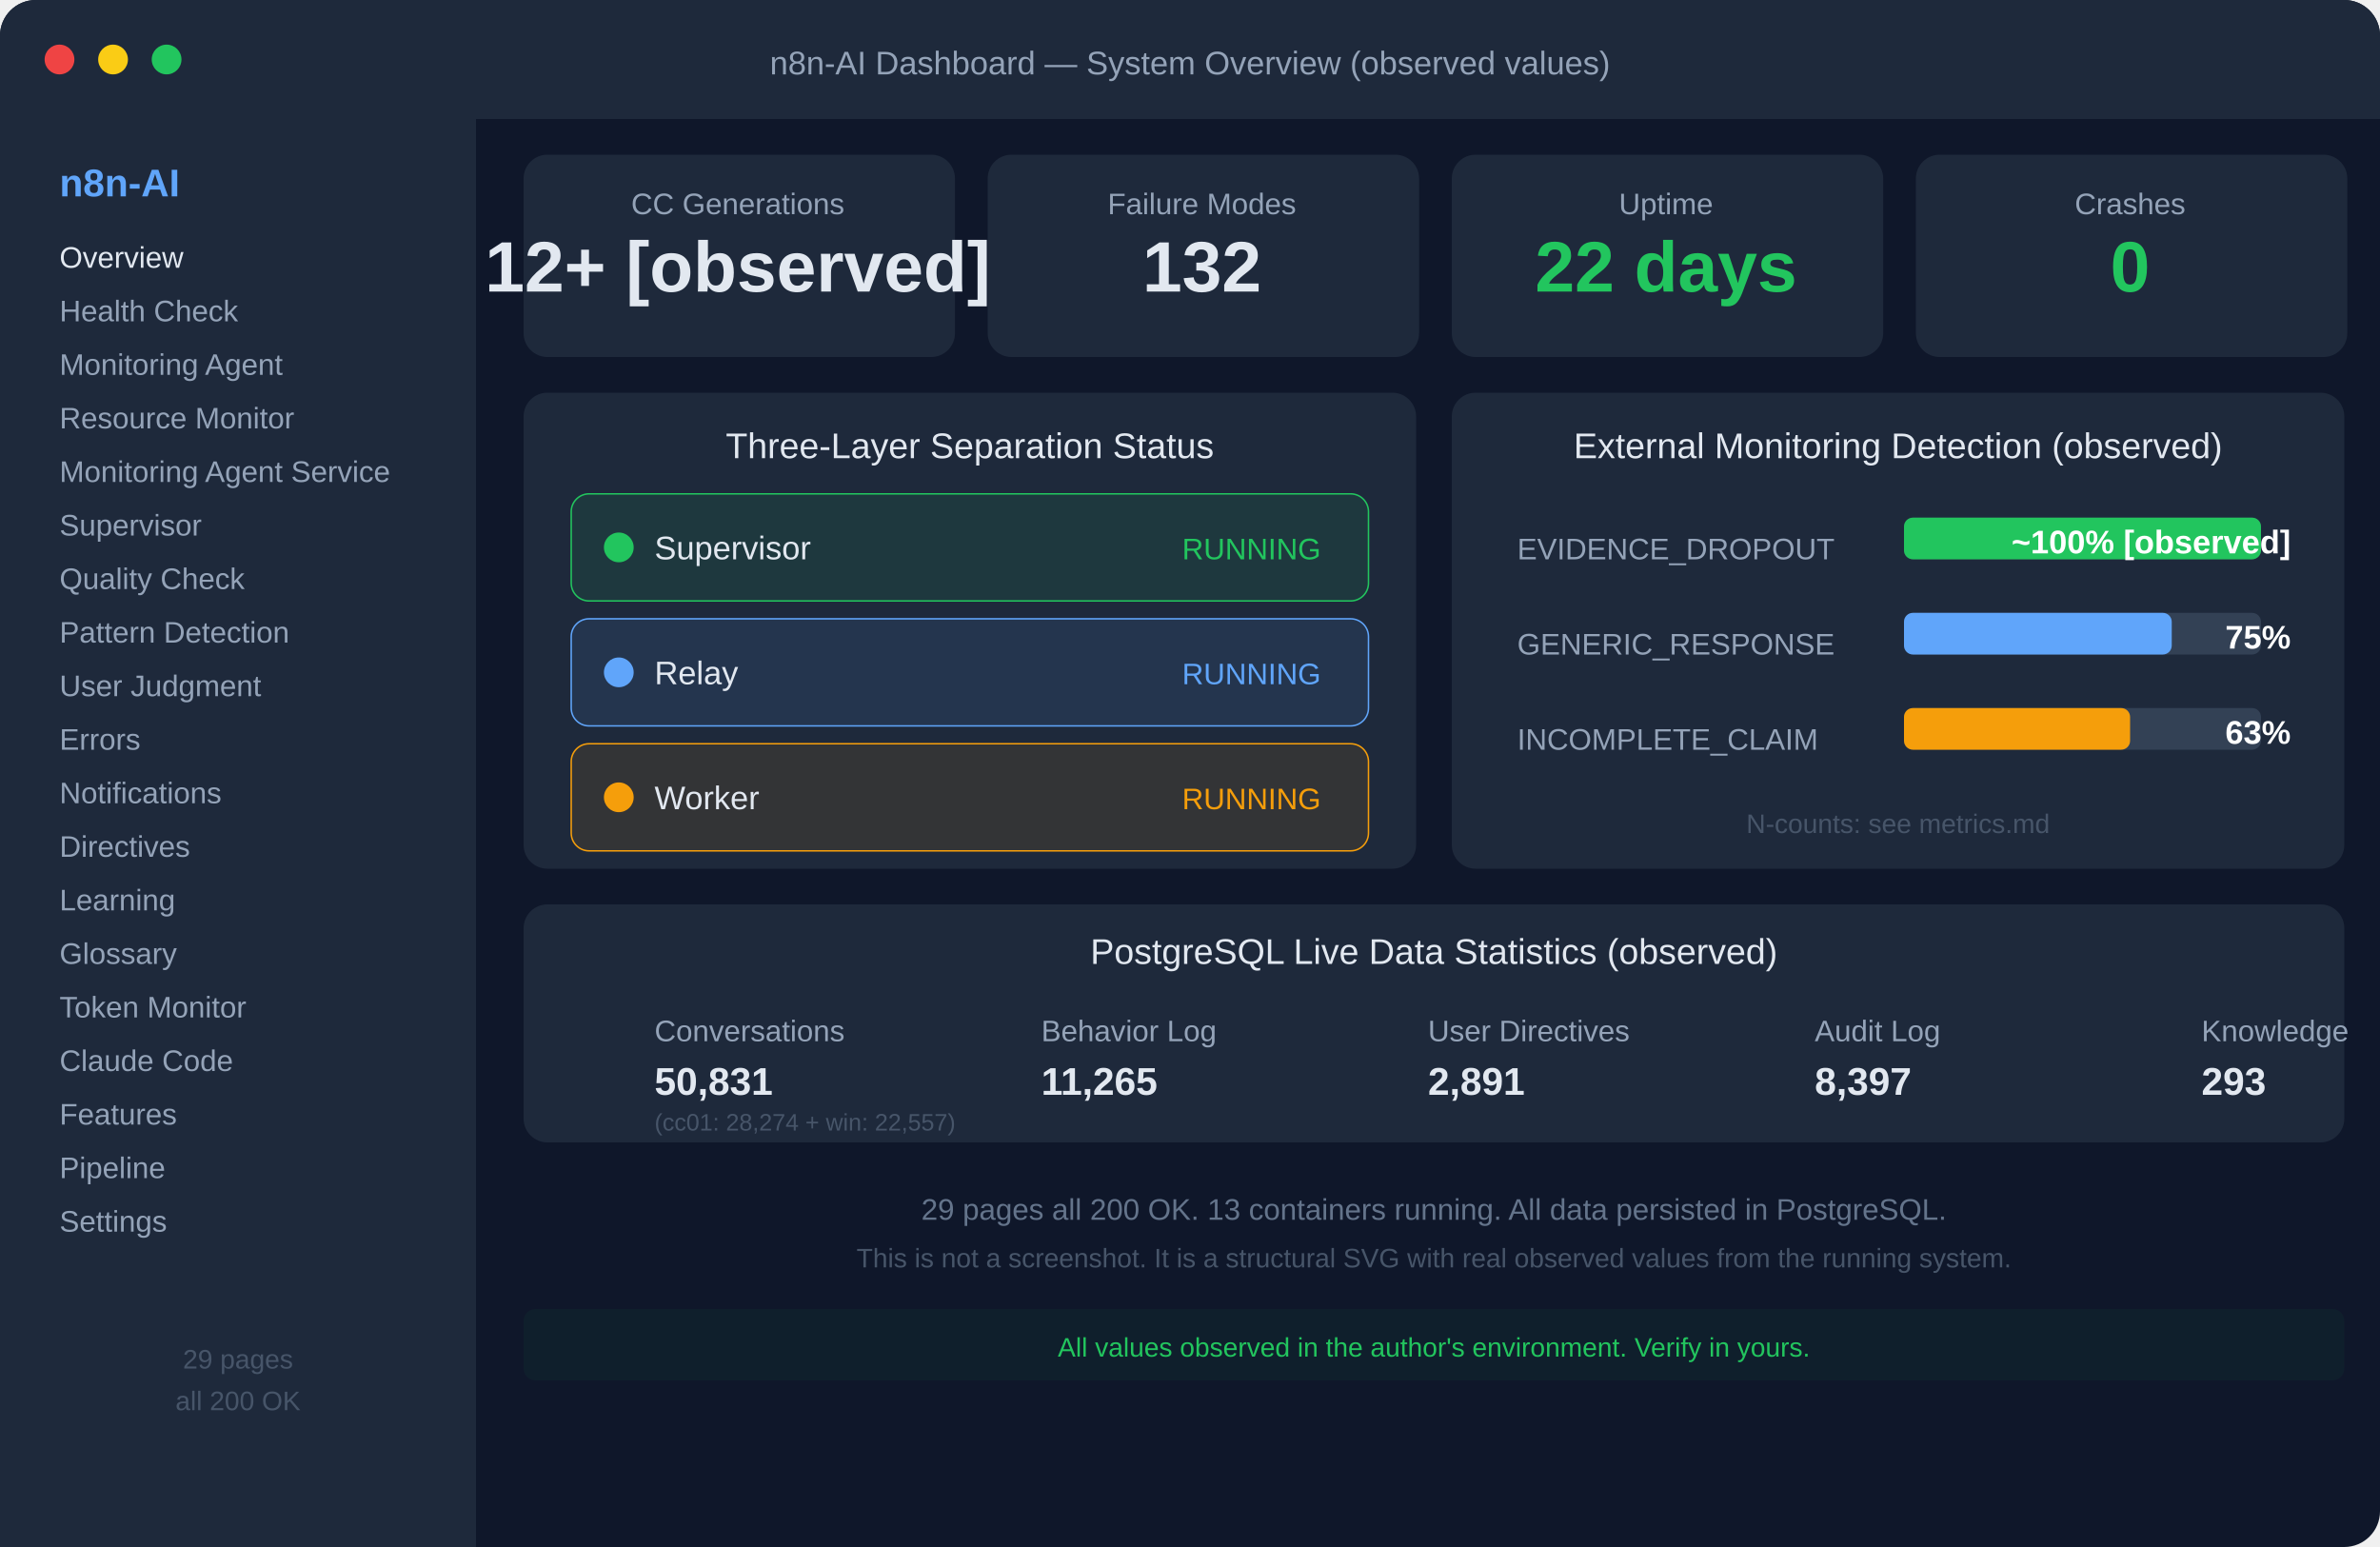
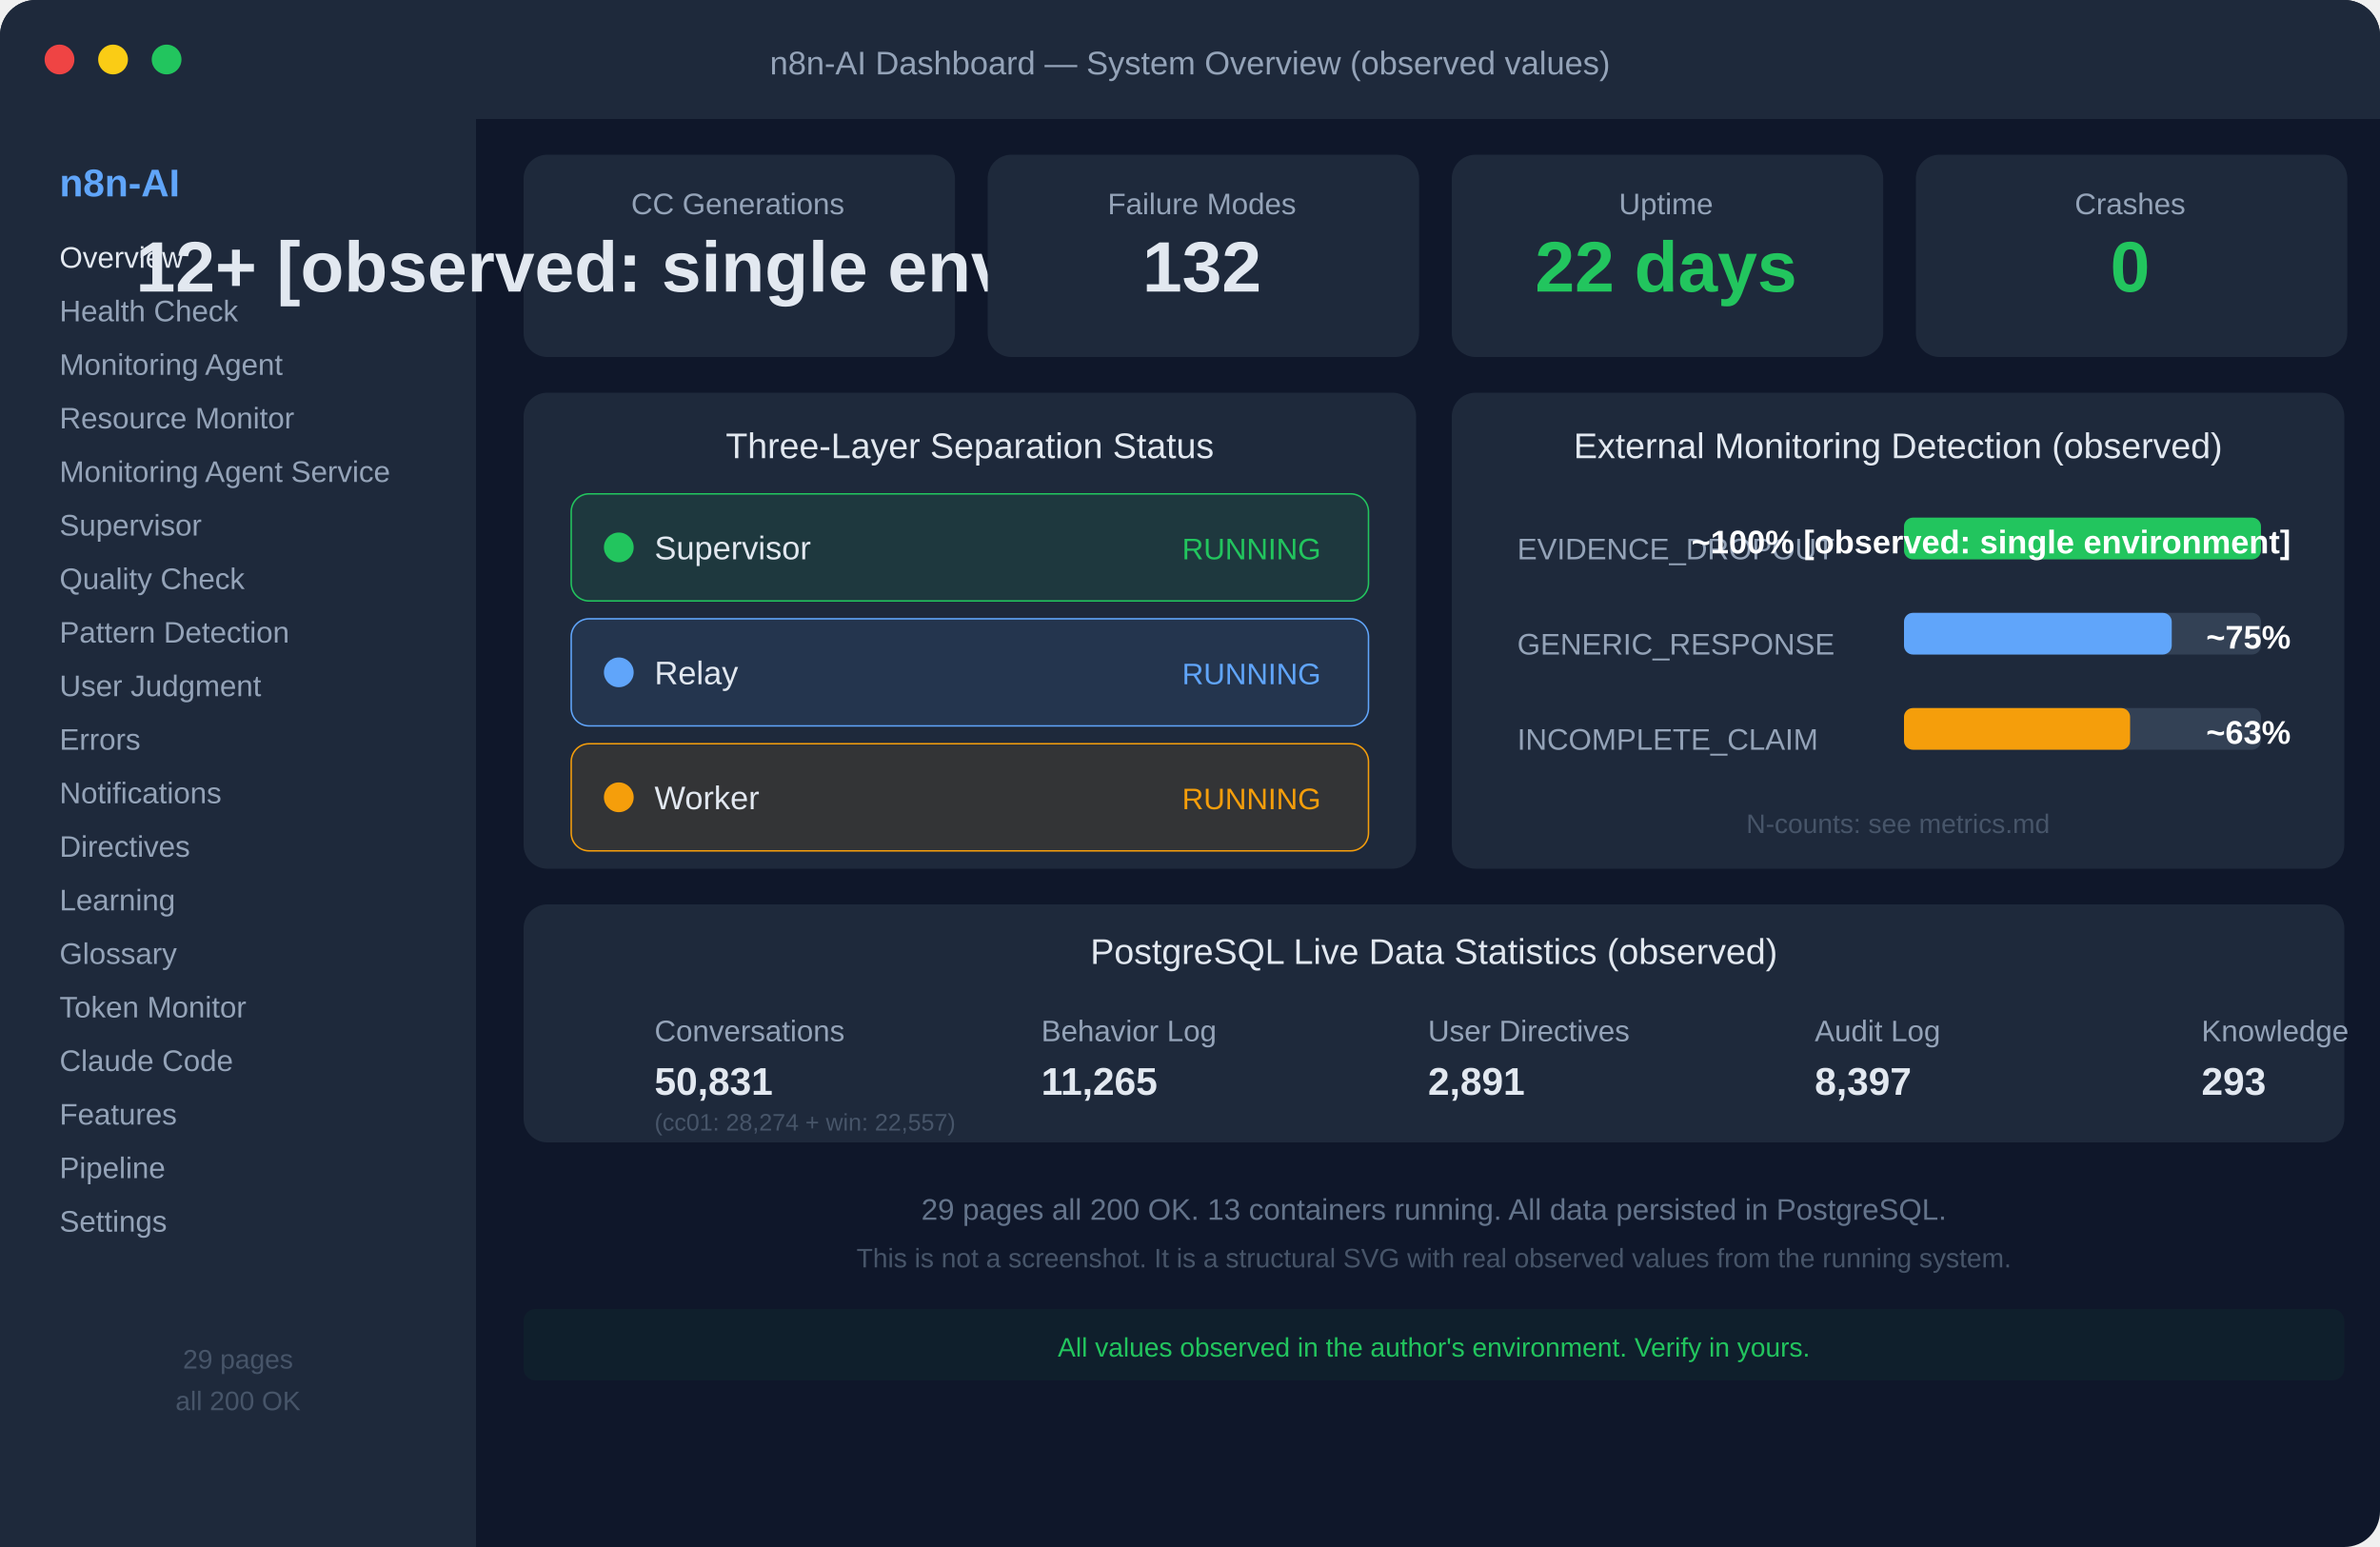
<svg xmlns="http://www.w3.org/2000/svg" viewBox="0 0 800 520" font-family="Segoe UI, Arial, sans-serif">
  <rect width="800" height="520" fill="#0f172a" rx="12" />
  <rect x="0" y="0" width="800" height="40" fill="#1e293b" rx="12" />
  <rect x="0" y="20" width="800" height="20" fill="#1e293b" />
  <circle cx="20" cy="20" r="5" fill="#ef4444" />
  <circle cx="38" cy="20" r="5" fill="#facc15" />
  <circle cx="56" cy="20" r="5" fill="#22c55e" />
  <text x="400" y="25" text-anchor="middle" fill="#94a3b8" font-size="11">n8n-AI Dashboard — System Overview (observed values)</text>
  <rect x="0" y="40" width="160" height="480" fill="#1e293b" />
  <text x="20" y="66" fill="#60a5fa" font-size="13" font-weight="600">n8n-AI</text>
  <text x="20" y="90" fill="#e2e8f0" font-size="10">Overview</text>
  <text x="20" y="108" fill="#94a3b8" font-size="10">Health Check</text>
  <text x="20" y="126" fill="#94a3b8" font-size="10">Monitoring Agent</text>
  <text x="20" y="144" fill="#94a3b8" font-size="10">Resource Monitor</text>
  <text x="20" y="162" fill="#94a3b8" font-size="10">Monitoring Agent Service</text>
  <text x="20" y="180" fill="#94a3b8" font-size="10">Supervisor</text>
  <text x="20" y="198" fill="#94a3b8" font-size="10">Quality Check</text>
  <text x="20" y="216" fill="#94a3b8" font-size="10">Pattern Detection</text>
  <text x="20" y="234" fill="#94a3b8" font-size="10">User Judgment</text>
  <text x="20" y="252" fill="#94a3b8" font-size="10">Errors</text>
  <text x="20" y="270" fill="#94a3b8" font-size="10">Notifications</text>
  <text x="20" y="288" fill="#94a3b8" font-size="10">Directives</text>
  <text x="20" y="306" fill="#94a3b8" font-size="10">Learning</text>
  <text x="20" y="324" fill="#94a3b8" font-size="10">Glossary</text>
  <text x="20" y="342" fill="#94a3b8" font-size="10">Token Monitor</text>
  <text x="20" y="360" fill="#94a3b8" font-size="10">Claude Code</text>
  <text x="20" y="378" fill="#94a3b8" font-size="10">Features</text>
  <text x="20" y="396" fill="#94a3b8" font-size="10">Pipeline</text>
  <text x="20" y="414" fill="#94a3b8" font-size="10">Settings</text>
  <text x="80" y="460" text-anchor="middle" fill="#475569" font-size="9">29 pages</text>
  <text x="80" y="474" text-anchor="middle" fill="#475569" font-size="9">all 200 OK</text>
  <rect x="176" y="52" width="145" height="68" fill="#1e293b" rx="8" />
  <text x="248" y="72" text-anchor="middle" fill="#94a3b8" font-size="10">CC Generations</text>
-   <text x="248" y="98" text-anchor="middle" fill="#e2e8f0" font-size="24" font-weight="700">12+ [observed]</text>
+   <text x="248" y="98" text-anchor="middle" fill="#e2e8f0" font-size="24" font-weight="700">12+ [observed: single environment]</text>
  <rect x="332" y="52" width="145" height="68" fill="#1e293b" rx="8" />
  <text x="404" y="72" text-anchor="middle" fill="#94a3b8" font-size="10">Failure Modes</text>
  <text x="404" y="98" text-anchor="middle" fill="#e2e8f0" font-size="24" font-weight="700">132</text>
  <rect x="488" y="52" width="145" height="68" fill="#1e293b" rx="8" />
  <text x="560" y="72" text-anchor="middle" fill="#94a3b8" font-size="10">Uptime</text>
  <text x="560" y="98" text-anchor="middle" fill="#22c55e" font-size="24" font-weight="700">22 days</text>
  <rect x="644" y="52" width="145" height="68" fill="#1e293b" rx="8" />
  <text x="716" y="72" text-anchor="middle" fill="#94a3b8" font-size="10">Crashes</text>
  <text x="716" y="98" text-anchor="middle" fill="#22c55e" font-size="24" font-weight="700">0</text>
  <rect x="176" y="132" width="300" height="160" fill="#1e293b" rx="8" />
  <text x="326" y="154" text-anchor="middle" fill="#e2e8f0" font-size="12" font-weight="500">Three-Layer Separation Status</text>
  <rect x="192" y="166" width="268" height="36" fill="#22c55e" fill-opacity="0.1" rx="6" stroke="#22c55e" stroke-width="0.5" />
  <circle cx="208" cy="184" r="5" fill="#22c55e" />
  <text x="220" y="188" fill="#e2e8f0" font-size="11">Supervisor</text>
  <text x="444" y="188" text-anchor="end" fill="#22c55e" font-size="10">RUNNING</text>
  <rect x="192" y="208" width="268" height="36" fill="#60a5fa" fill-opacity="0.1" rx="6" stroke="#60a5fa" stroke-width="0.5" />
  <circle cx="208" cy="226" r="5" fill="#60a5fa" />
  <text x="220" y="230" fill="#e2e8f0" font-size="11">Relay</text>
  <text x="444" y="230" text-anchor="end" fill="#60a5fa" font-size="10">RUNNING</text>
  <rect x="192" y="250" width="268" height="36" fill="#f59e0b" fill-opacity="0.1" rx="6" stroke="#f59e0b" stroke-width="0.5" />
  <circle cx="208" cy="268" r="5" fill="#f59e0b" />
  <text x="220" y="272" fill="#e2e8f0" font-size="11">Worker</text>
  <text x="444" y="272" text-anchor="end" fill="#f59e0b" font-size="10">RUNNING</text>
  <rect x="488" y="132" width="300" height="160" fill="#1e293b" rx="8" />
  <text x="638" y="154" text-anchor="middle" fill="#e2e8f0" font-size="12" font-weight="500">External Monitoring Detection (observed)</text>
  <text x="510" y="188" fill="#94a3b8" font-size="10">EVIDENCE_DROPOUT</text>
  <rect x="640" y="174" width="120" height="14" fill="#334155" rx="3" />
  <rect x="640" y="174" width="120" height="14" fill="#22c55e" rx="3" />
-   <text x="770" y="186" text-anchor="end" fill="#ffffff" font-size="11" font-weight="600">~100% [observed]</text>
+   <text x="770" y="186" text-anchor="end" fill="#ffffff" font-size="11" font-weight="600">~100% [observed: single environment]</text>
  <text x="510" y="220" fill="#94a3b8" font-size="10">GENERIC_RESPONSE</text>
  <rect x="640" y="206" width="120" height="14" fill="#334155" rx="3" />
  <rect x="640" y="206" width="90" height="14" fill="#60a5fa" rx="3" />
-   <text x="770" y="218" text-anchor="end" fill="#ffffff" font-size="11" font-weight="600">75%</text>
+   <text x="770" y="218" text-anchor="end" fill="#ffffff" font-size="11" font-weight="600">~75%</text>
  <text x="510" y="252" fill="#94a3b8" font-size="10">INCOMPLETE_CLAIM</text>
  <rect x="640" y="238" width="120" height="14" fill="#334155" rx="3" />
  <rect x="640" y="238" width="76" height="14" fill="#f59e0b" rx="3" />
-   <text x="770" y="250" text-anchor="end" fill="#ffffff" font-size="11" font-weight="600">63%</text>
+   <text x="770" y="250" text-anchor="end" fill="#ffffff" font-size="11" font-weight="600">~63%</text>
  <text x="638" y="280" text-anchor="middle" fill="#475569" font-size="9">N-counts: see metrics.md</text>
  <rect x="176" y="304" width="612" height="80" fill="#1e293b" rx="8" />
  <text x="482" y="324" text-anchor="middle" fill="#e2e8f0" font-size="12" font-weight="500">PostgreSQL Live Data Statistics (observed)</text>
  <text x="220" y="350" fill="#94a3b8" font-size="10">Conversations</text>
  <text x="220" y="368" fill="#e2e8f0" font-size="13" font-weight="600">50,831</text>
  <text x="220" y="380" fill="#475569" font-size="8">(cc01: 28,274 + win: 22,557)</text>
  <text x="350" y="350" fill="#94a3b8" font-size="10">Behavior Log</text>
  <text x="350" y="368" fill="#e2e8f0" font-size="13" font-weight="600">11,265</text>
  <text x="480" y="350" fill="#94a3b8" font-size="10">User Directives</text>
  <text x="480" y="368" fill="#e2e8f0" font-size="13" font-weight="600">2,891</text>
  <text x="610" y="350" fill="#94a3b8" font-size="10">Audit Log</text>
  <text x="610" y="368" fill="#e2e8f0" font-size="13" font-weight="600">8,397</text>
  <text x="740" y="350" fill="#94a3b8" font-size="10">Knowledge</text>
  <text x="740" y="368" fill="#e2e8f0" font-size="13" font-weight="600">293</text>
  <text x="482" y="410" text-anchor="middle" fill="#64748b" font-size="10">29 pages all 200 OK. 13 containers running. All data persisted in PostgreSQL.</text>
  <text x="482" y="426" text-anchor="middle" fill="#475569" font-size="9">This is not a screenshot. It is a structural SVG with real observed values from the running system.</text>
  <rect x="176" y="440" width="612" height="24" fill="#22c55e" fill-opacity="0.05" rx="4" />
  <text x="482" y="456" text-anchor="middle" fill="#22c55e" font-size="9">All values observed in the author's environment. Verify in yours.</text>
</svg>
